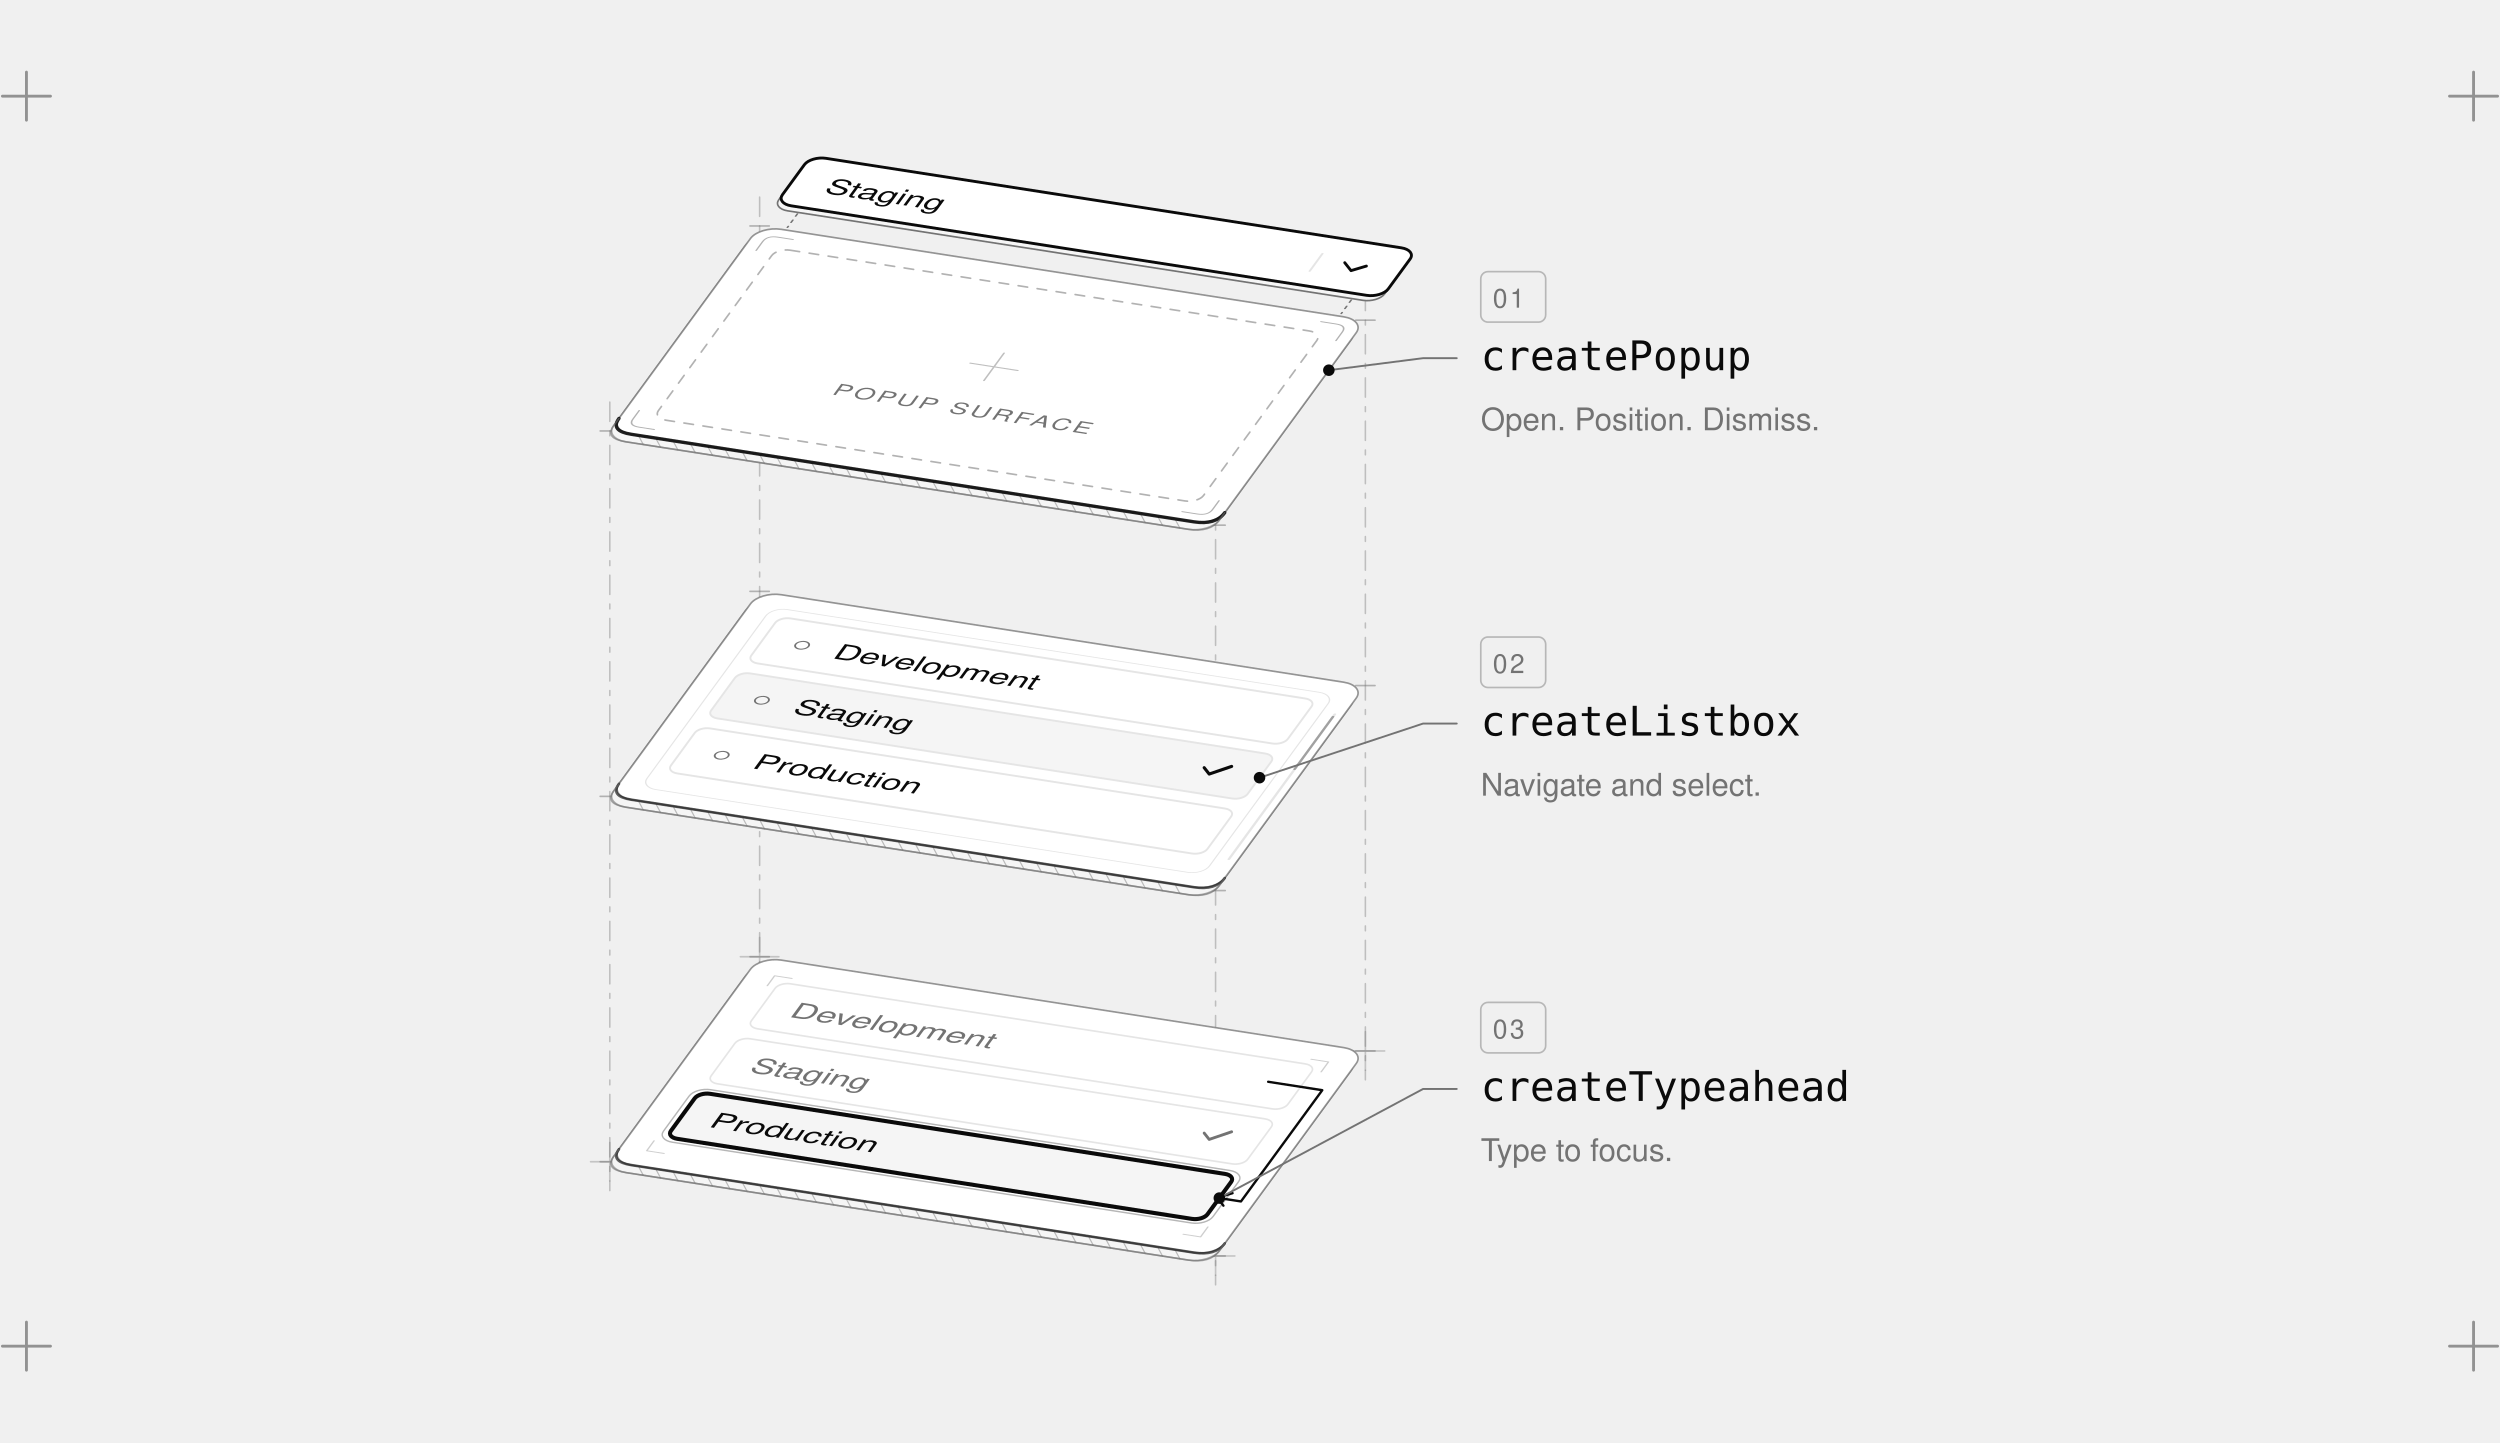
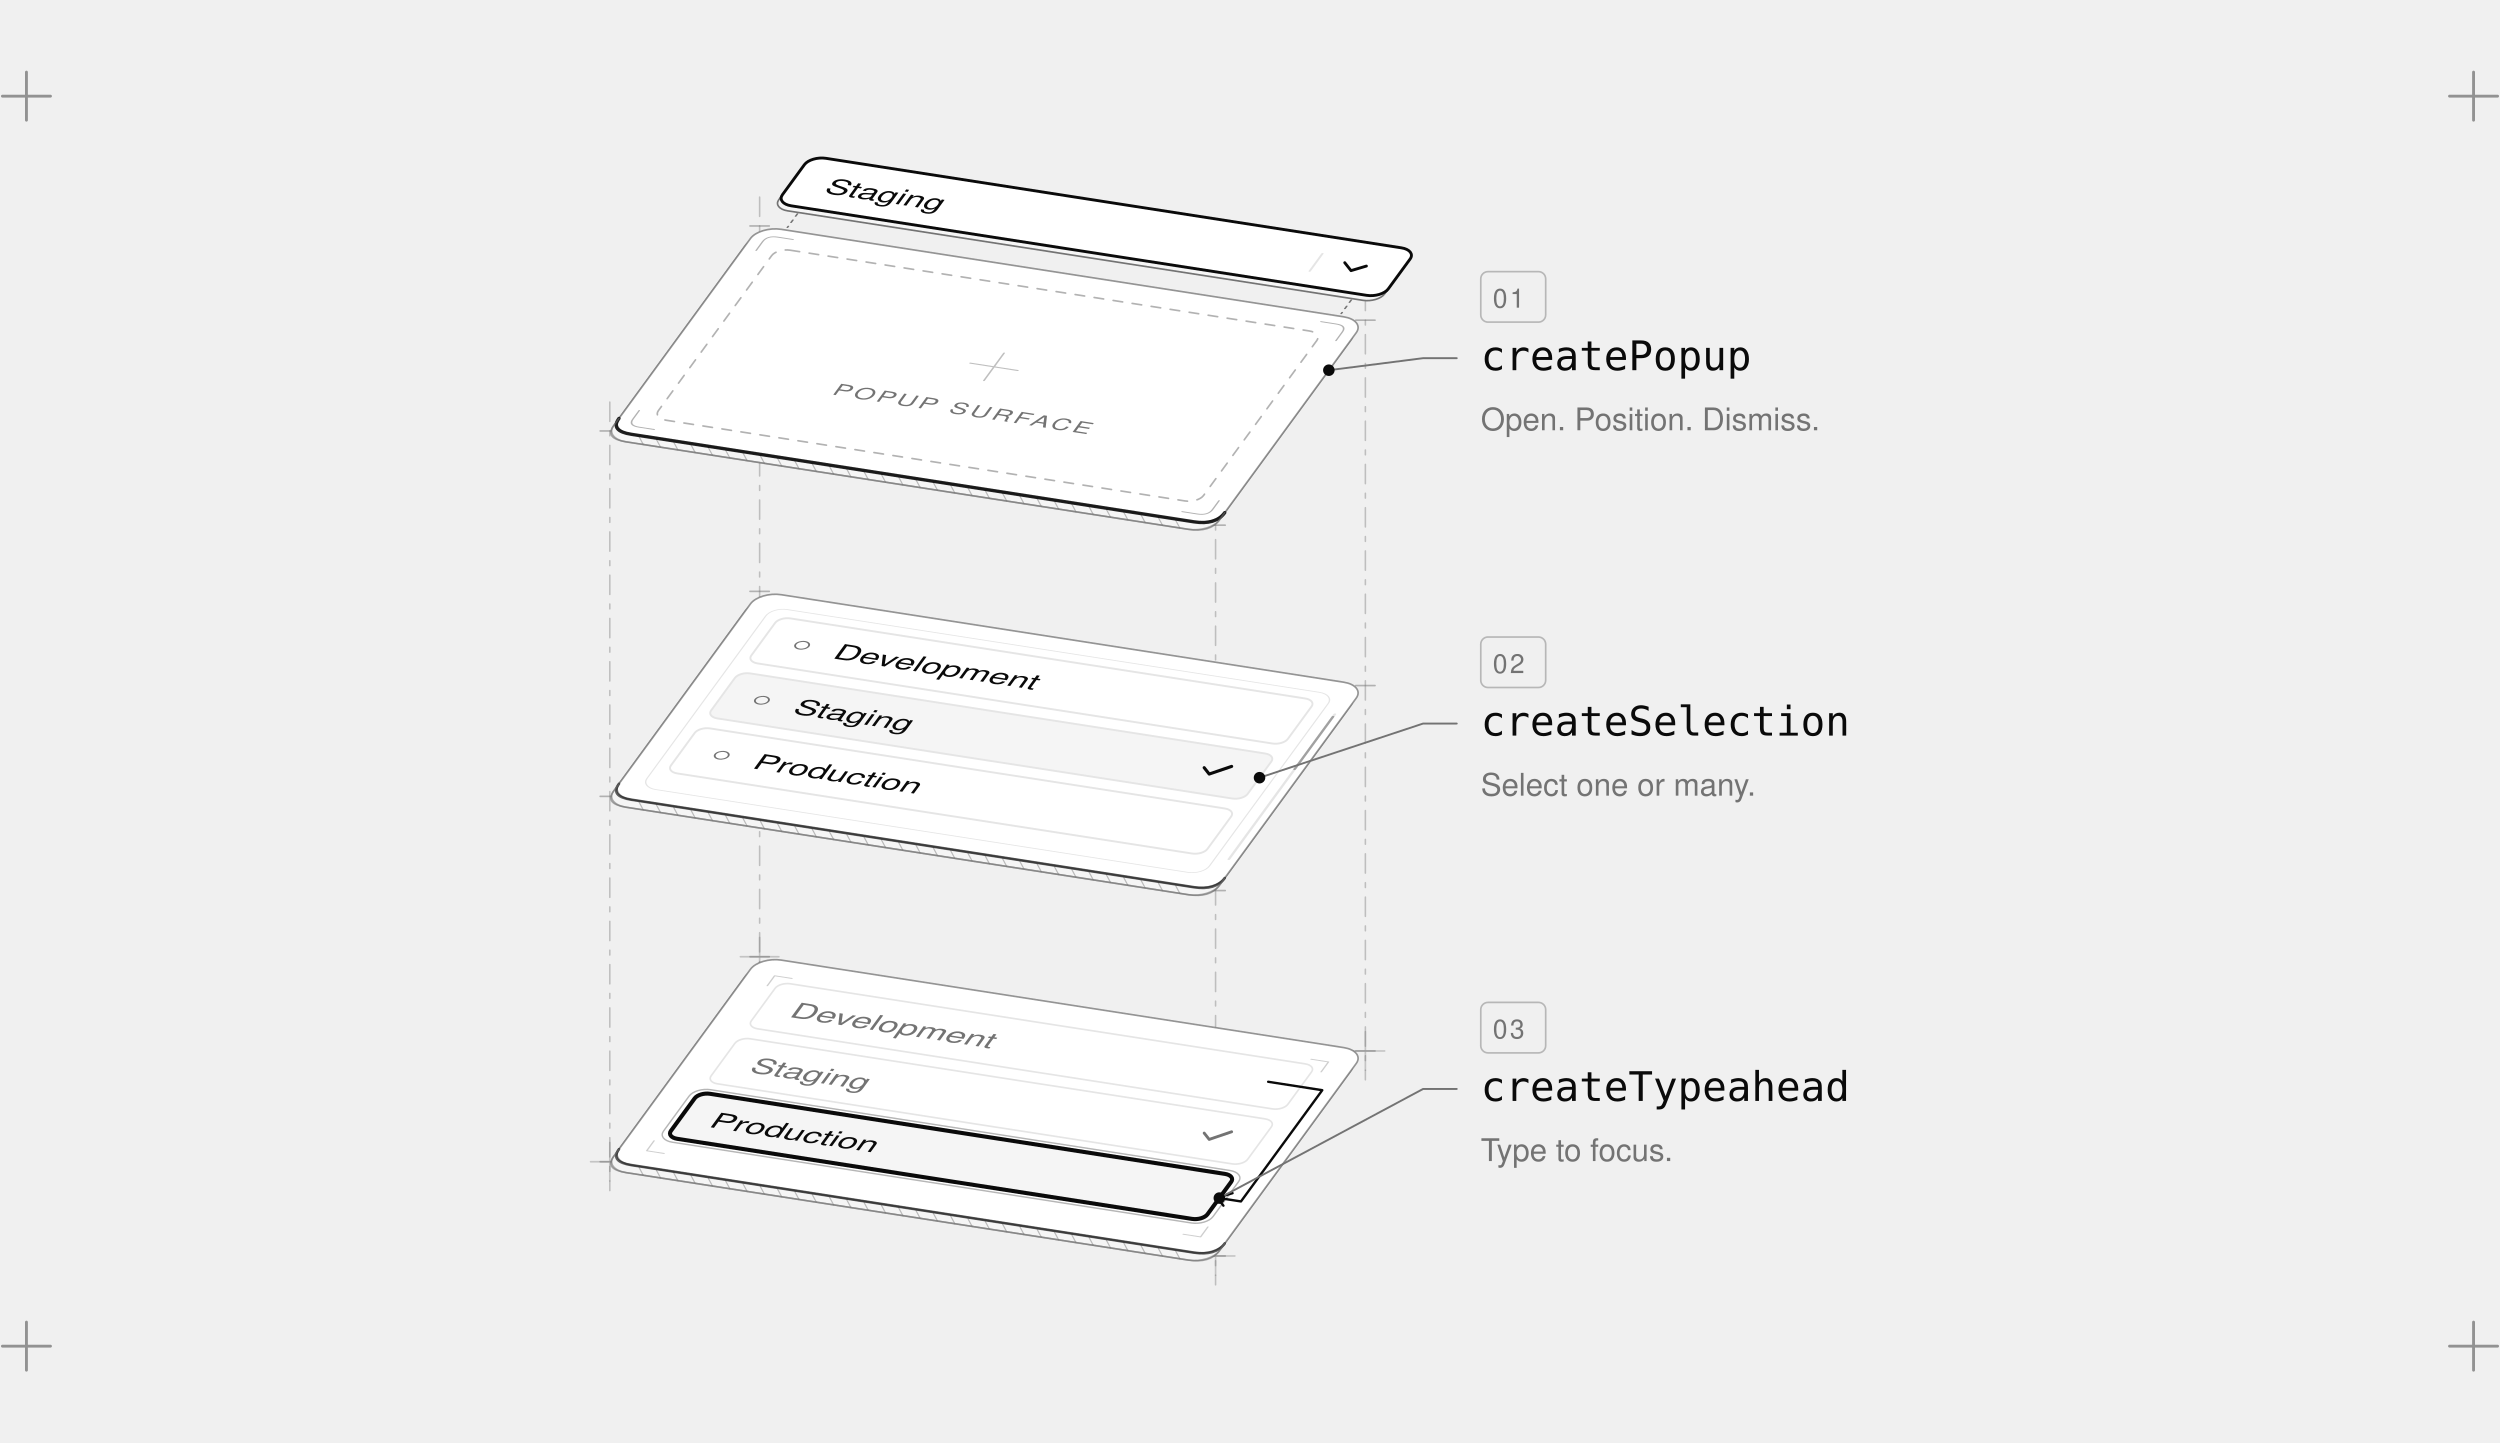
<svg xmlns="http://www.w3.org/2000/svg" width="1040" height="600" viewBox="-200 -4 1040 600" role="img" aria-label="The behaviors inside an environment selector" font-family="ui-sans-serif, system-ui, -apple-system, 'Segoe UI', Helvetica, Arial, sans-serif" fill="none" stroke-linecap="round" stroke-linejoin="round">
  <g aria-hidden="true" stroke="#737373" stroke-opacity="0.75" stroke-width="1.2">
    <path d="M-199 36h20M-189 26v20M819 36h20M829 26v20M-199 556h20M-189 546v20M819 556h20M829 546v20" />
  </g>
  <g stroke="#737373" stroke-opacity="0.4" stroke-width="0.65" stroke-dasharray="8 4 2 4">
    <path d="M116 78v328M368 117.2v328M53.68 163.28v328M305.68 202.48v328" />
  </g>
  <g stroke="#737373" stroke-opacity="0.35" stroke-width="0.7">
    <path d="M108 394h16m-8-8v16M360 433.2h16m-8-8v16M45.68 479.28h16m-8-8v16M297.68 518.48h16m-8-8v16" />
  </g>
  <g stroke="#737373" stroke-opacity="0.5" stroke-width="0.7">
    <path d="M112 90h8M364 129.2h8M49.68 175.28h8M301.68 214.48h8" />
    <path d="M112 242h8M364 281.2h8M49.68 327.28h8M301.68 366.48h8" />
    <path d="M112 394h8M364 433.2h8M49.68 479.28h8M301.68 518.48h8" />
  </g>
  <g transform="matrix(0.9 0.14 -0.38 0.52 116 394)">
    <rect y="6" width="280" height="164" rx="10" fill="#f5f5f5" stroke="#737373" stroke-opacity="0.6" stroke-width="0.7" vector-effect="non-scaling-stroke" />
    <g stroke="#737373" stroke-opacity="0.45" stroke-width="0.5">
      <path d="M14 165l4 5" vector-effect="non-scaling-stroke" />
      <path d="M22 165l4 5" vector-effect="non-scaling-stroke" />
      <path d="M30 165l4 5" vector-effect="non-scaling-stroke" />
      <path d="M38 165l4 5" vector-effect="non-scaling-stroke" />
      <path d="M46 165l4 5" vector-effect="non-scaling-stroke" />
      <path d="M54 165l4 5" vector-effect="non-scaling-stroke" />
      <path d="M62 165l4 5" vector-effect="non-scaling-stroke" />
      <path d="M70 165l4 5" vector-effect="non-scaling-stroke" />
      <path d="M78 165l4 5" vector-effect="non-scaling-stroke" />
      <path d="M86 165l4 5" vector-effect="non-scaling-stroke" />
      <path d="M94 165l4 5" vector-effect="non-scaling-stroke" />
      <path d="M102 165l4 5" vector-effect="non-scaling-stroke" />
      <path d="M110 165l4 5" vector-effect="non-scaling-stroke" />
      <path d="M118 165l4 5" vector-effect="non-scaling-stroke" />
      <path d="M126 165l4 5" vector-effect="non-scaling-stroke" />
      <path d="M134 165l4 5" vector-effect="non-scaling-stroke" />
      <path d="M142 165l4 5" vector-effect="non-scaling-stroke" />
      <path d="M150 165l4 5" vector-effect="non-scaling-stroke" />
      <path d="M158 165l4 5" vector-effect="non-scaling-stroke" />
      <path d="M166 165l4 5" vector-effect="non-scaling-stroke" />
      <path d="M174 165l4 5" vector-effect="non-scaling-stroke" />
      <path d="M182 165l4 5" vector-effect="non-scaling-stroke" />
      <path d="M190 165l4 5" vector-effect="non-scaling-stroke" />
      <path d="M198 165l4 5" vector-effect="non-scaling-stroke" />
      <path d="M206 165l4 5" vector-effect="non-scaling-stroke" />
      <path d="M214 165l4 5" vector-effect="non-scaling-stroke" />
      <path d="M222 165l4 5" vector-effect="non-scaling-stroke" />
      <path d="M230 165l4 5" vector-effect="non-scaling-stroke" />
      <path d="M238 165l4 5" vector-effect="non-scaling-stroke" />
      <path d="M246 165l4 5" vector-effect="non-scaling-stroke" />
      <path d="M254 165l4 5" vector-effect="non-scaling-stroke" />
      <path d="M262 165l4 5" vector-effect="non-scaling-stroke" />
    </g>
    <rect width="280" height="164" rx="10" fill="#ffffff" stroke="#737373" stroke-opacity="0.75" stroke-width="0.7" vector-effect="non-scaling-stroke" />
    <path d="M0 154q0 10 10 10h260q10 0 10-10" stroke="#0a0a0a" stroke-opacity="0.65" stroke-width="1.1" vector-effect="non-scaling-stroke" />
    <path d="M0 154v6q0 10 10 10h260q10 0 10-10v-6" stroke="#737373" stroke-opacity="0.6" stroke-width="0.65" vector-effect="non-scaling-stroke" />
    <g stroke="#737373" stroke-opacity="0.35" stroke-width="0.7">
      <path d="M12 12h8m-8 0v8M268 12h-8m8 0v8M12 152h8m-8 0v-8M268 152h-8m8 0v-8" />
    </g>
    <g transform="translate(16 16)">
      <rect width="248" height="36" rx="5" fill="none" stroke="#e5e5e5" stroke-width="0.7" vector-effect="non-scaling-stroke" />
      <text x="14" y="24" fill="#737373" font-size="16">Development</text>
    </g>
    <g transform="translate(16 60)">
      <rect width="248" height="36" rx="5" fill="none" stroke="#e5e5e5" stroke-width="0.7" vector-effect="non-scaling-stroke" />
      <text x="14" y="24" fill="#737373" font-size="16">Staging</text>
      <path d="M222 17l4 4 7-8" stroke="#737373" stroke-width="1.2" vector-effect="non-scaling-stroke" />
    </g>
    <g transform="translate(16 104)">
      <rect width="248" height="36" rx="5" fill="#f5f5f5" stroke="#0a0a0a" stroke-width="1.7" vector-effect="non-scaling-stroke" />
      <rect x="-3" y="-3" width="254" height="42" rx="7" stroke="#0a0a0a" stroke-opacity="0.3" stroke-width="0.6" vector-effect="non-scaling-stroke" />
      <text x="14" y="24" fill="#0a0a0a" font-size="16">Production</text>
    </g>
    <path d="M249 33h25v89h-11m5-5-5 5 5 5" stroke="#0a0a0a" stroke-width="1" vector-effect="non-scaling-stroke" />
  </g>
  <g transform="matrix(0.9 0.14 -0.38 0.52 116 242)">
    <rect y="6" width="280" height="164" rx="10" fill="#f5f5f5" stroke="#737373" stroke-opacity="0.6" stroke-width="0.7" vector-effect="non-scaling-stroke" />
    <g stroke="#737373" stroke-opacity="0.45" stroke-width="0.5">
      <path d="M14 165l4 5" vector-effect="non-scaling-stroke" />
      <path d="M22 165l4 5" vector-effect="non-scaling-stroke" />
      <path d="M30 165l4 5" vector-effect="non-scaling-stroke" />
      <path d="M38 165l4 5" vector-effect="non-scaling-stroke" />
      <path d="M46 165l4 5" vector-effect="non-scaling-stroke" />
      <path d="M54 165l4 5" vector-effect="non-scaling-stroke" />
      <path d="M62 165l4 5" vector-effect="non-scaling-stroke" />
      <path d="M70 165l4 5" vector-effect="non-scaling-stroke" />
      <path d="M78 165l4 5" vector-effect="non-scaling-stroke" />
      <path d="M86 165l4 5" vector-effect="non-scaling-stroke" />
      <path d="M94 165l4 5" vector-effect="non-scaling-stroke" />
      <path d="M102 165l4 5" vector-effect="non-scaling-stroke" />
      <path d="M110 165l4 5" vector-effect="non-scaling-stroke" />
      <path d="M118 165l4 5" vector-effect="non-scaling-stroke" />
      <path d="M126 165l4 5" vector-effect="non-scaling-stroke" />
      <path d="M134 165l4 5" vector-effect="non-scaling-stroke" />
      <path d="M142 165l4 5" vector-effect="non-scaling-stroke" />
      <path d="M150 165l4 5" vector-effect="non-scaling-stroke" />
      <path d="M158 165l4 5" vector-effect="non-scaling-stroke" />
      <path d="M166 165l4 5" vector-effect="non-scaling-stroke" />
      <path d="M174 165l4 5" vector-effect="non-scaling-stroke" />
      <path d="M182 165l4 5" vector-effect="non-scaling-stroke" />
      <path d="M190 165l4 5" vector-effect="non-scaling-stroke" />
      <path d="M198 165l4 5" vector-effect="non-scaling-stroke" />
      <path d="M206 165l4 5" vector-effect="non-scaling-stroke" />
      <path d="M214 165l4 5" vector-effect="non-scaling-stroke" />
      <path d="M222 165l4 5" vector-effect="non-scaling-stroke" />
      <path d="M230 165l4 5" vector-effect="non-scaling-stroke" />
      <path d="M238 165l4 5" vector-effect="non-scaling-stroke" />
      <path d="M246 165l4 5" vector-effect="non-scaling-stroke" />
      <path d="M254 165l4 5" vector-effect="non-scaling-stroke" />
      <path d="M262 165l4 5" vector-effect="non-scaling-stroke" />
    </g>
    <rect width="280" height="164" rx="10" fill="#ffffff" stroke="#737373" stroke-opacity="0.75" stroke-width="0.7" vector-effect="non-scaling-stroke" />
    <path d="M0 154q0 10 10 10h260q10 0 10-10" stroke="#0a0a0a" stroke-opacity="0.65" stroke-width="1.1" vector-effect="non-scaling-stroke" />
    <path d="M0 154v6q0 10 10 10h260q10 0 10-10v-6" stroke="#737373" stroke-opacity="0.6" stroke-width="0.65" vector-effect="non-scaling-stroke" />
    <rect x="10" y="10" width="260" height="144" rx="7" stroke="#e5e5e5" stroke-width="0.6" />
    <g transform="translate(16 16)">
      <rect width="248" height="36" rx="5" fill="#ffffff" stroke="#e5e5e5" stroke-width="0.8" vector-effect="non-scaling-stroke" />
      <circle cx="18" cy="18" r="3" stroke="#737373" stroke-width="0.8" />
      <text x="34" y="24" fill="#0a0a0a" font-size="16">Development</text>
    </g>
    <g transform="translate(16 60)">
      <rect width="248" height="36" rx="5" fill="#f5f5f5" stroke="#e5e5e5" stroke-width="0.8" vector-effect="non-scaling-stroke" />
      <circle cx="18" cy="18" r="3" stroke="#737373" stroke-width="0.8" />
      <text x="34" y="24" fill="#0a0a0a" font-size="16">Staging</text>
      <path d="M222 17l4 4 7-8" stroke="#0a0a0a" stroke-width="1.3" vector-effect="non-scaling-stroke" />
    </g>
    <g transform="translate(16 104)">
      <rect width="248" height="36" rx="5" fill="#ffffff" stroke="#e5e5e5" stroke-width="0.8" vector-effect="non-scaling-stroke" />
      <circle cx="18" cy="18" r="3" stroke="#737373" stroke-width="0.8" />
      <text x="34" y="24" fill="#0a0a0a" font-size="16">Production</text>
    </g>
    <path d="M276 24v116" stroke="#e5e5e5" stroke-width="1.2" />
    <path d="M276 26v42" stroke="#737373" stroke-opacity="0.6" stroke-width="1.2" />
  </g>
  <g transform="matrix(0.9 0.14 -0.38 0.52 116 90)">
    <g transform="translate(0 4)">
      <rect y="-56" width="280" height="38" rx="7" fill="#f5f5f5" stroke="#737373" stroke-width="0.7" vector-effect="non-scaling-stroke" />
    </g>
    <rect y="-56" width="280" height="38" rx="7" fill="#ffffff" stroke="#0a0a0a" stroke-width="1.2" vector-effect="non-scaling-stroke" />
    <text x="16" y="-31" fill="#0a0a0a" font-size="16">Staging</text>
    <path d="M242-43v14" stroke="#e5e5e5" />
    <path d="M254-39l5 5 5-5" stroke="#0a0a0a" stroke-width="1.2" vector-effect="non-scaling-stroke" />
    <path d="M12-13v11M268-13v11" stroke="#737373" stroke-width="0.8" stroke-dasharray="2 3" />
    <rect y="6" width="280" height="164" rx="10" fill="#f5f5f5" stroke="#737373" stroke-opacity="0.6" stroke-width="0.7" vector-effect="non-scaling-stroke" />
    <g stroke="#737373" stroke-opacity="0.45" stroke-width="0.5">
      <path d="M14 165l4 5" vector-effect="non-scaling-stroke" />
      <path d="M22 165l4 5" vector-effect="non-scaling-stroke" />
      <path d="M30 165l4 5" vector-effect="non-scaling-stroke" />
      <path d="M38 165l4 5" vector-effect="non-scaling-stroke" />
      <path d="M46 165l4 5" vector-effect="non-scaling-stroke" />
      <path d="M54 165l4 5" vector-effect="non-scaling-stroke" />
      <path d="M62 165l4 5" vector-effect="non-scaling-stroke" />
      <path d="M70 165l4 5" vector-effect="non-scaling-stroke" />
      <path d="M78 165l4 5" vector-effect="non-scaling-stroke" />
      <path d="M86 165l4 5" vector-effect="non-scaling-stroke" />
      <path d="M94 165l4 5" vector-effect="non-scaling-stroke" />
      <path d="M102 165l4 5" vector-effect="non-scaling-stroke" />
      <path d="M110 165l4 5" vector-effect="non-scaling-stroke" />
      <path d="M118 165l4 5" vector-effect="non-scaling-stroke" />
      <path d="M126 165l4 5" vector-effect="non-scaling-stroke" />
      <path d="M134 165l4 5" vector-effect="non-scaling-stroke" />
      <path d="M142 165l4 5" vector-effect="non-scaling-stroke" />
      <path d="M150 165l4 5" vector-effect="non-scaling-stroke" />
      <path d="M158 165l4 5" vector-effect="non-scaling-stroke" />
      <path d="M166 165l4 5" vector-effect="non-scaling-stroke" />
      <path d="M174 165l4 5" vector-effect="non-scaling-stroke" />
      <path d="M182 165l4 5" vector-effect="non-scaling-stroke" />
      <path d="M190 165l4 5" vector-effect="non-scaling-stroke" />
      <path d="M198 165l4 5" vector-effect="non-scaling-stroke" />
      <path d="M206 165l4 5" vector-effect="non-scaling-stroke" />
      <path d="M214 165l4 5" vector-effect="non-scaling-stroke" />
      <path d="M222 165l4 5" vector-effect="non-scaling-stroke" />
      <path d="M230 165l4 5" vector-effect="non-scaling-stroke" />
      <path d="M238 165l4 5" vector-effect="non-scaling-stroke" />
      <path d="M246 165l4 5" vector-effect="non-scaling-stroke" />
      <path d="M254 165l4 5" vector-effect="non-scaling-stroke" />
      <path d="M262 165l4 5" vector-effect="non-scaling-stroke" />
    </g>
    <rect width="280" height="164" rx="10" fill="#ffffff" stroke="#737373" stroke-opacity="0.75" stroke-width="0.7" vector-effect="non-scaling-stroke" />
    <path d="M0 154q0 10 10 10h260q10 0 10-10" stroke="#0a0a0a" stroke-opacity="0.9" stroke-width="1.4" vector-effect="non-scaling-stroke" />
    <path d="M0 154v6q0 10 10 10h260q10 0 10-10v-6" stroke="#737373" stroke-opacity="0.6" stroke-width="0.65" vector-effect="non-scaling-stroke" />
    <rect x="14" y="14" width="252" height="136" rx="6" stroke="#737373" stroke-opacity="0.55" stroke-width="0.7" stroke-dasharray="4 4" vector-effect="non-scaling-stroke" />
    <path d="M129 75h22m-11-11v22" stroke="#737373" stroke-opacity="0.45" stroke-width="0.8" />
    <text x="140" y="113" text-anchor="middle" fill="#737373" font-size="12" letter-spacing="1.5">POPUP SURFACE</text>
    <g stroke="#737373" stroke-width="0.7" stroke-opacity="0.55">
      <path d="M6 18v-7q0-5 5-5h7M262 6h7q5 0 5 5v7M6 146v7q0 5 5 5h7M262 158h7q5 0 5-5v-7" />
    </g>
  </g>
  <g stroke="#737373" stroke-width="0.8">
    <path d="M352.8 150L392 145h14" />
    <path d="M323.96 319.52L392 297h14" />
    <path d="M307.24 494.4L392 449h14" />
  </g>
  <g fill="#0a0a0a">
    <circle cx="352.8" cy="150" r="2.4" />
    <circle cx="323.96" cy="319.52" r="2.4" />
    <circle cx="307.24" cy="494.4" r="2.4" />
  </g>
  <g transform="translate(416 150)">
    <rect x="0" y="-41" width="27" height="21" rx="3" stroke="#737373" stroke-opacity="0.45" stroke-width="0.7" />
    <text x="5" y="-26" fill="#737373" font-size="11" letter-spacing="1">01</text>
    <text fill="#0a0a0a" font-size="17" font-family="ui-monospace, 'SF Mono', SFMono-Regular, Menlo, Consolas, monospace">createPopup</text>
    <text y="25" fill="#737373" font-size="13">Open. Position. Dismiss.</text>
  </g>
  <g transform="translate(416 302)">
    <rect x="0" y="-41" width="27" height="21" rx="3" stroke="#737373" stroke-opacity="0.45" stroke-width="0.7" />
    <text x="5" y="-26" fill="#737373" font-size="11" letter-spacing="1">02</text>
-     <text fill="#0a0a0a" font-size="17" font-family="ui-monospace, 'SF Mono', SFMono-Regular, Menlo, Consolas, monospace">createListbox</text>
-     <text y="25" fill="#737373" font-size="13">Navigate and select.</text>
+     <text fill="#0a0a0a" font-size="17" font-family="ui-monospace, 'SF Mono', SFMono-Regular, Menlo, Consolas, monospace">createSelection</text>
+     <text y="25" fill="#737373" font-size="13">Select one or many.</text>
  </g>
  <g transform="translate(416 454)">
    <rect x="0" y="-41" width="27" height="21" rx="3" stroke="#737373" stroke-opacity="0.45" stroke-width="0.7" />
    <text x="5" y="-26" fill="#737373" font-size="11" letter-spacing="1">03</text>
    <text fill="#0a0a0a" font-size="17" font-family="ui-monospace, 'SF Mono', SFMono-Regular, Menlo, Consolas, monospace">createTypeahead</text>
    <text y="25" fill="#737373" font-size="13">Type to focus.</text>
  </g>
</svg>
